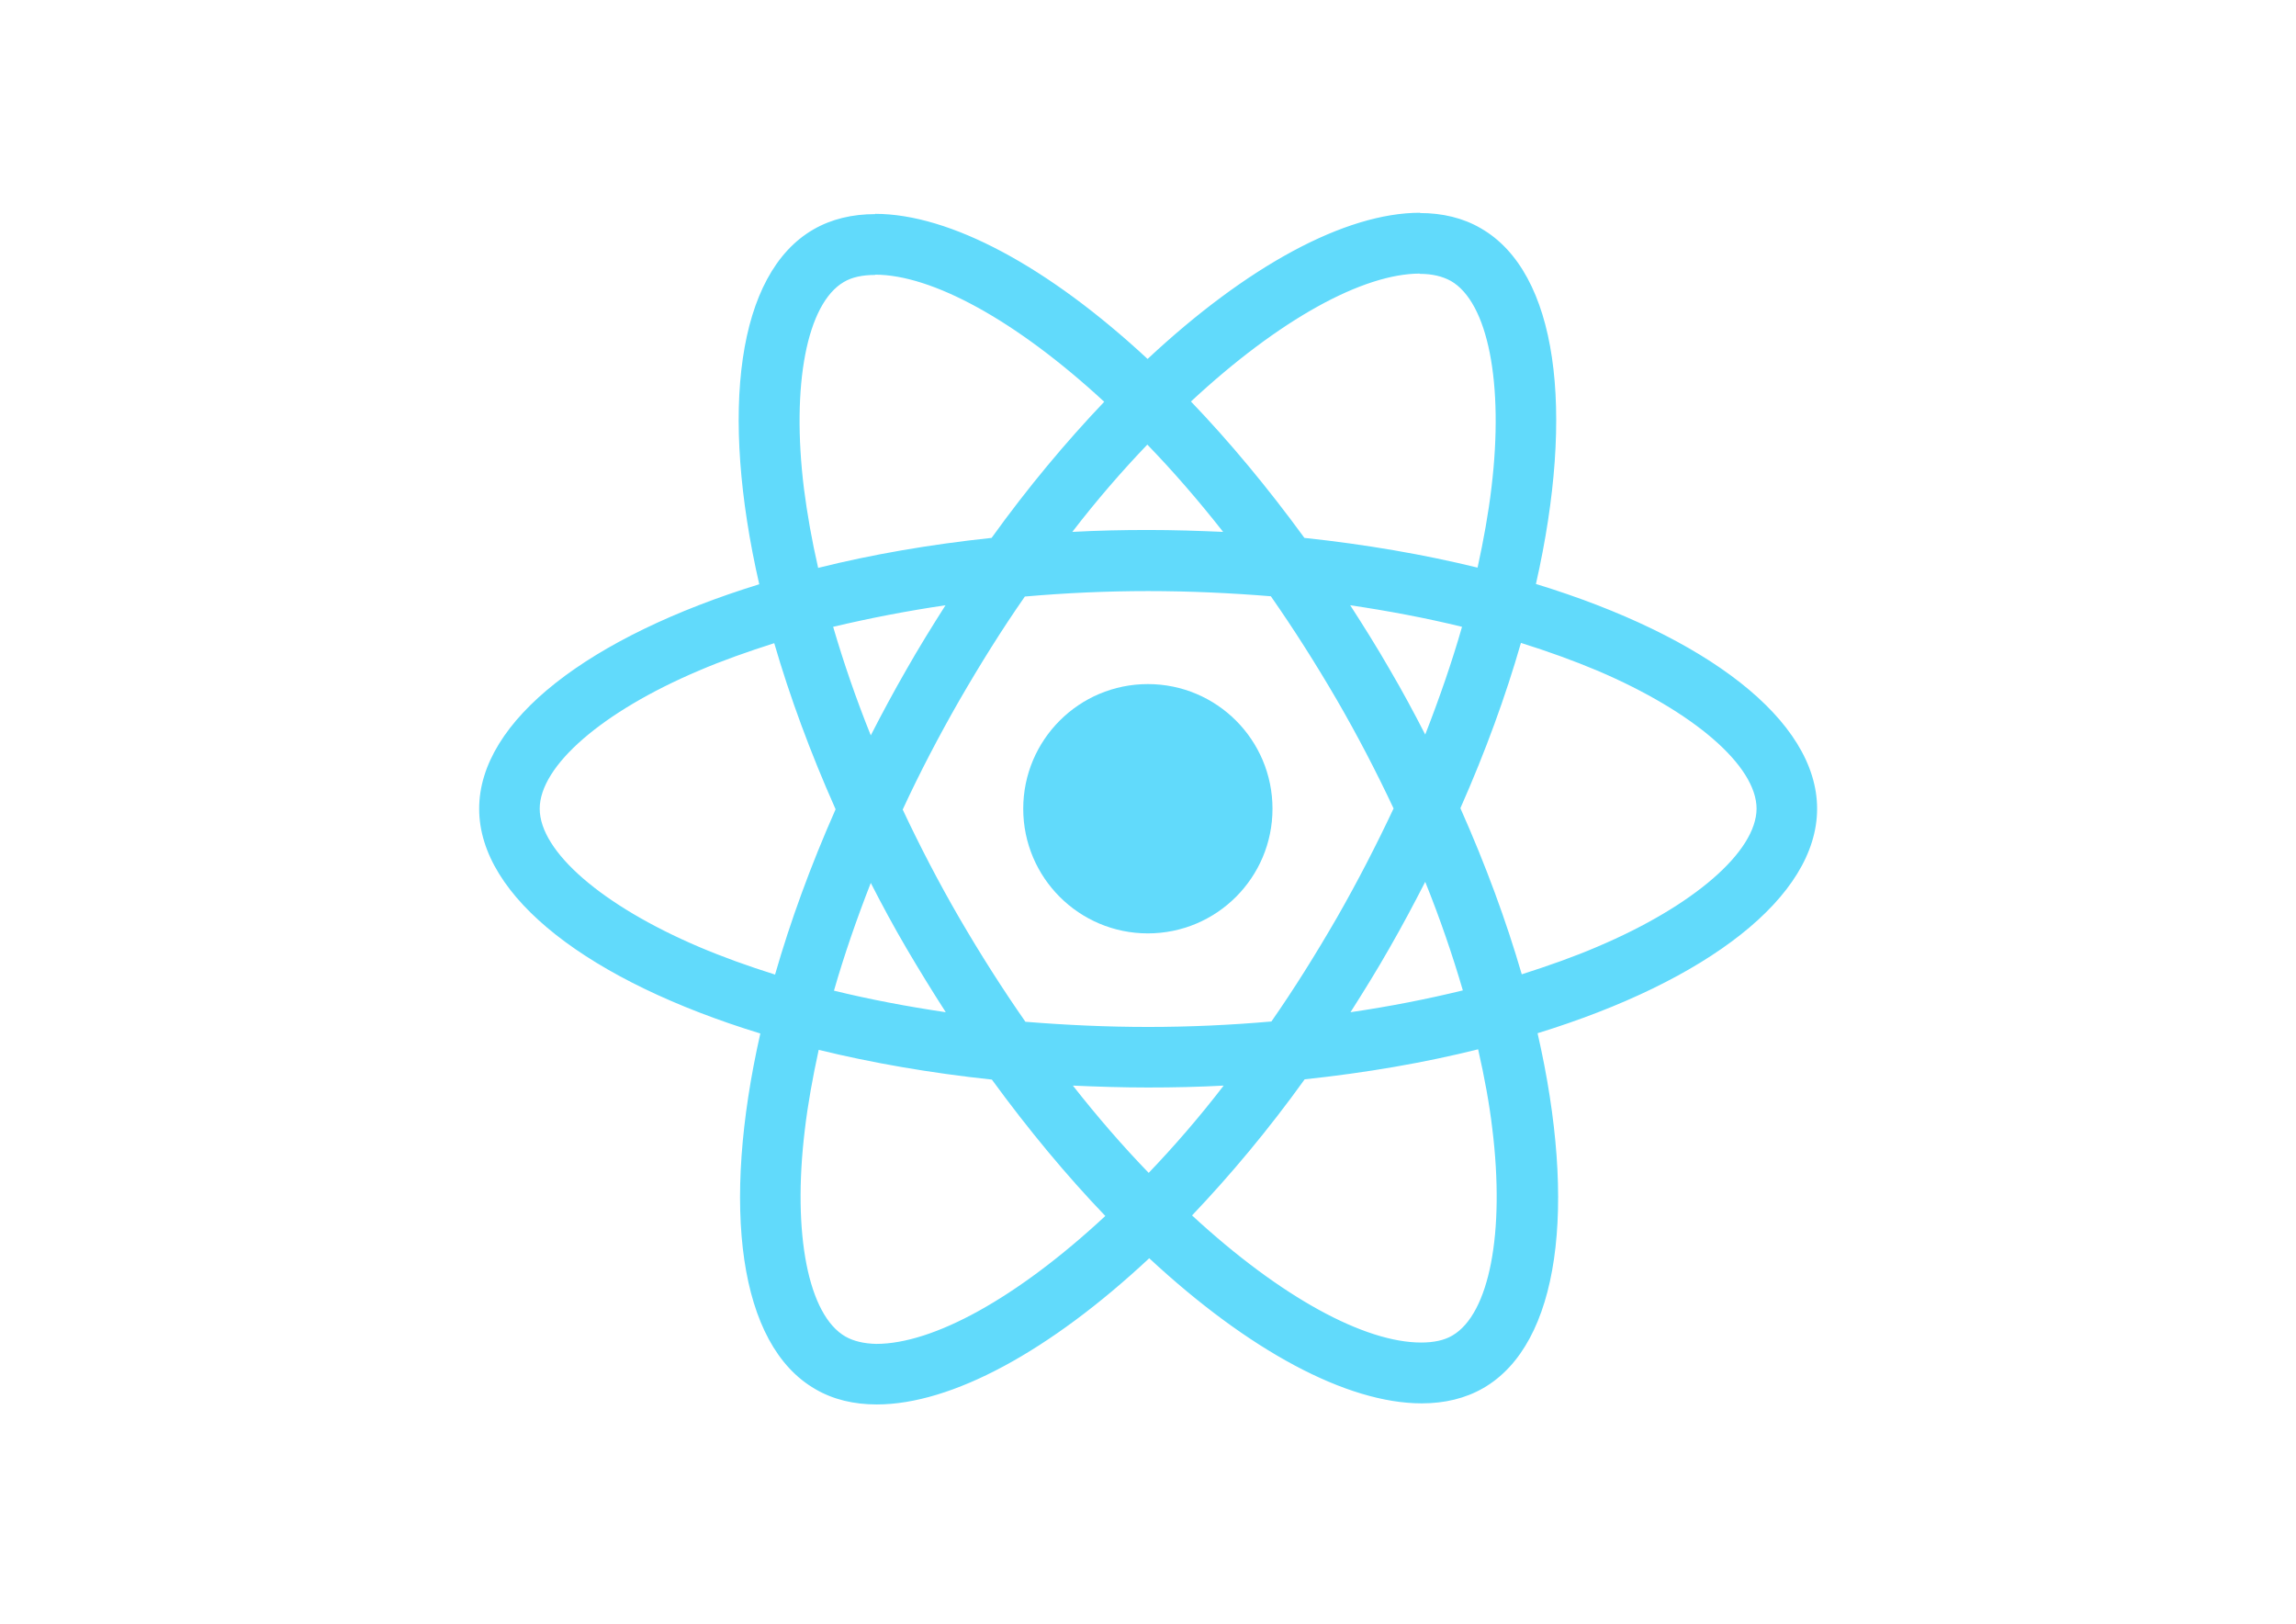
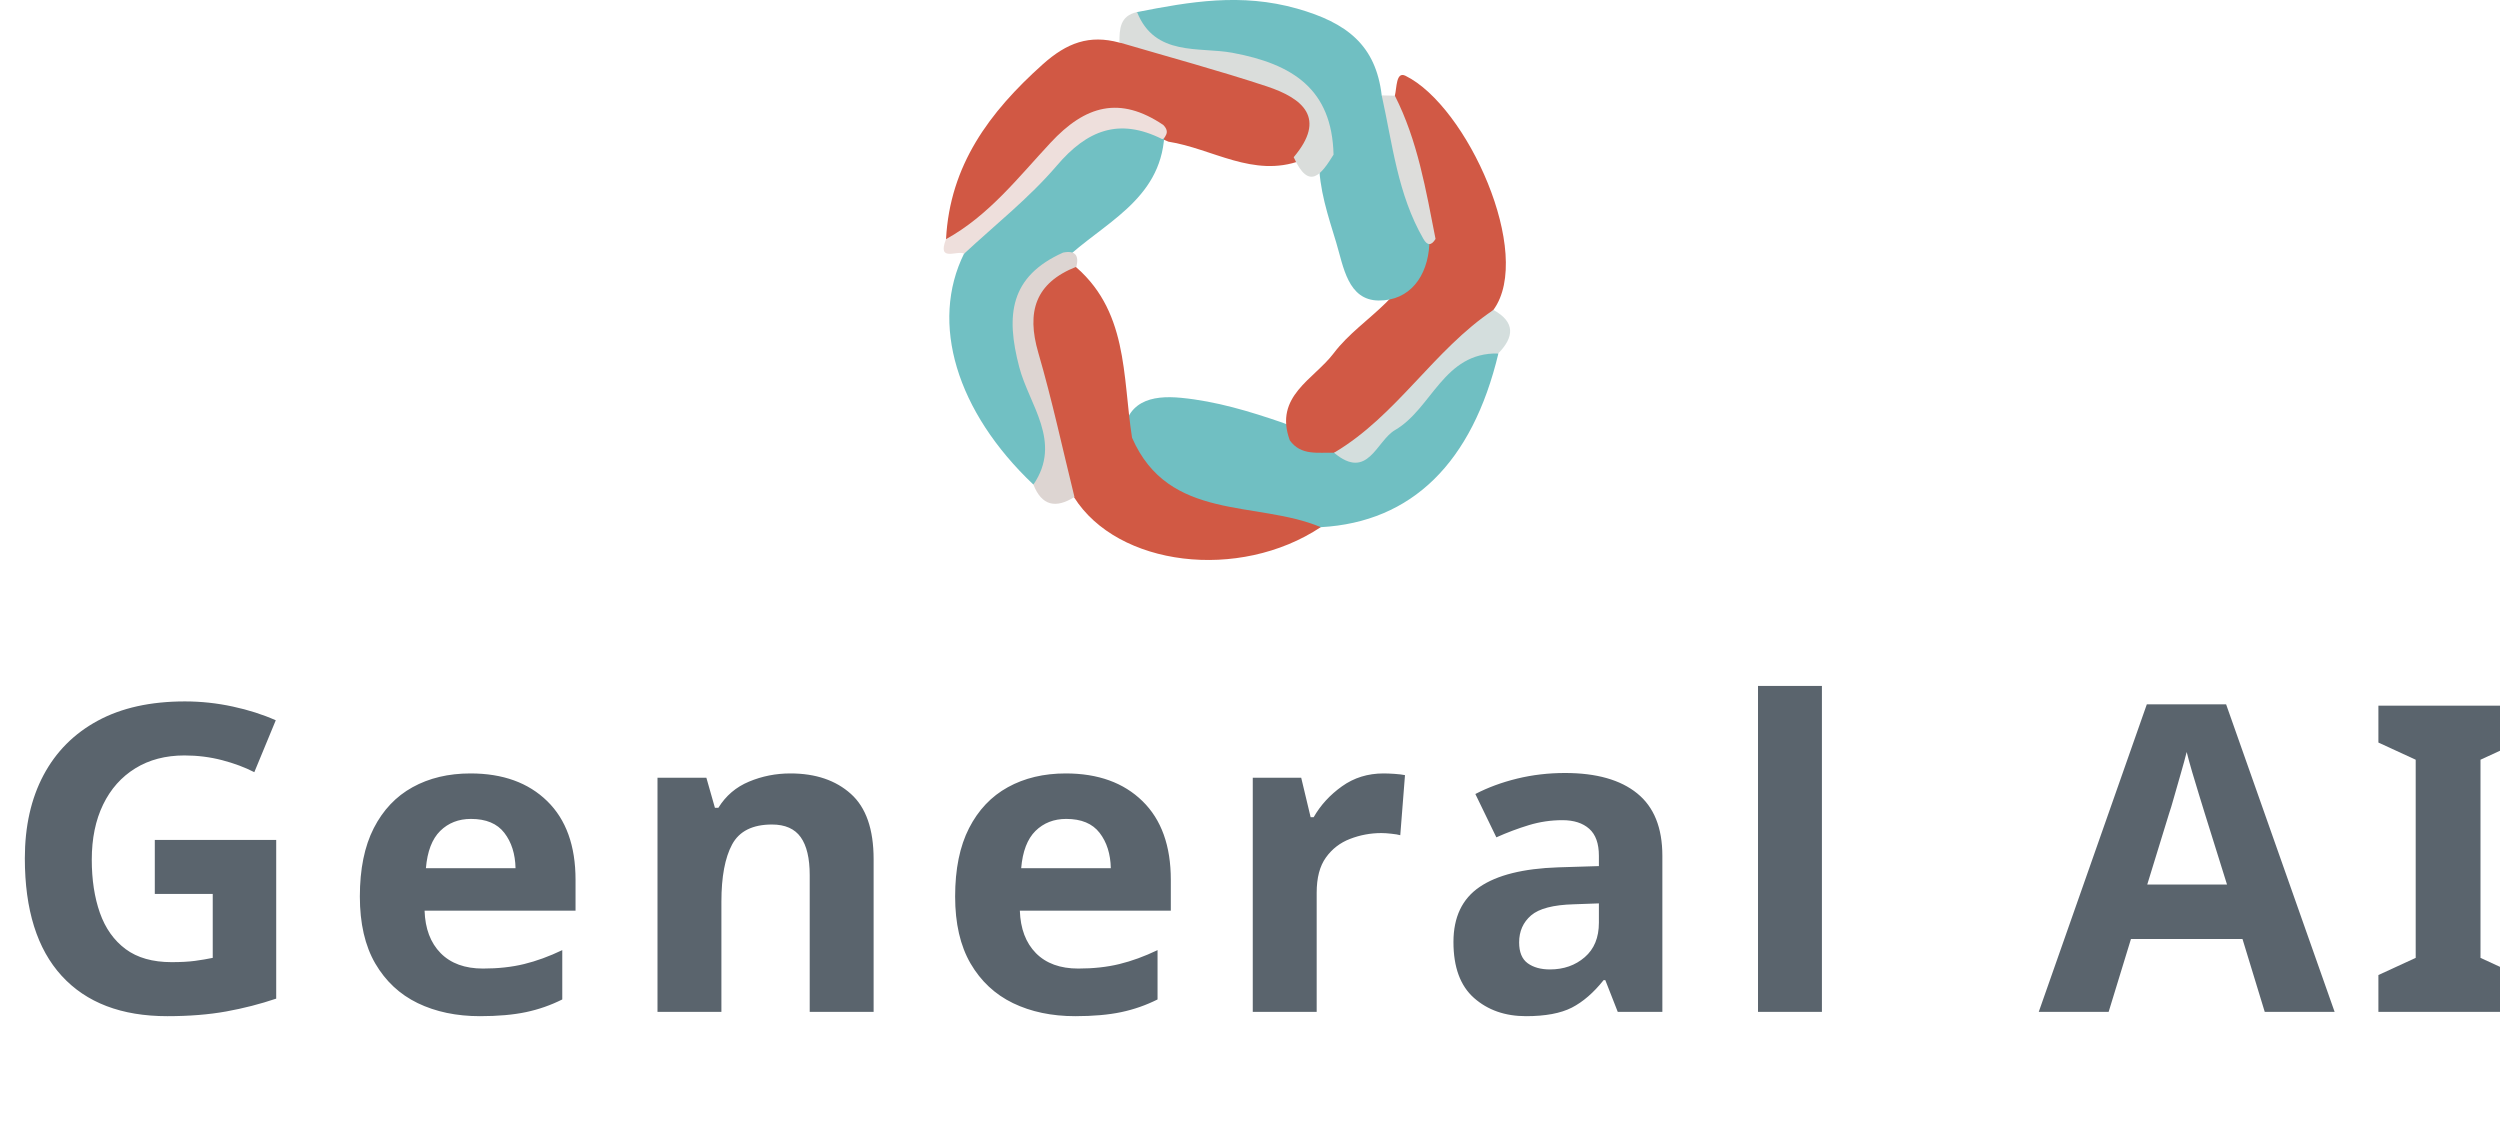
- <svg xmlns="http://www.w3.org/2000/svg" viewBox="0 0 841.9 595.3">
-   <g fill="#61DAFB">
-     <path d="M666.3 296.5c0-32.5-40.7-63.3-103.1-82.4 14.4-63.6 8-114.2-20.2-130.4-6.5-3.8-14.1-5.6-22.4-5.6v22.3c4.6 0 8.3.9 11.4 2.6 13.6 7.8 19.5 37.5 14.9 75.7-1.1 9.4-2.9 19.3-5.1 29.4-19.6-4.8-41-8.5-63.5-10.9-13.5-18.5-27.5-35.3-41.6-50 32.6-30.3 63.2-46.9 84-46.9V78c-27.5 0-63.5 19.6-99.9 53.6-36.4-33.8-72.4-53.2-99.9-53.2v22.3c20.7 0 51.4 16.5 84 46.6-14 14.7-28 31.4-41.3 49.9-22.6 2.4-44 6.1-63.6 11-2.3-10-4-19.7-5.2-29-4.7-38.2 1.1-67.9 14.6-75.8 3-1.8 6.9-2.6 11.5-2.6V78.5c-8.4 0-16 1.8-22.6 5.6-28.1 16.2-34.4 66.7-19.9 130.1-62.2 19.2-102.7 49.9-102.7 82.3 0 32.5 40.7 63.3 103.1 82.4-14.4 63.6-8 114.2 20.2 130.4 6.5 3.8 14.1 5.6 22.5 5.6 27.5 0 63.5-19.6 99.9-53.6 36.4 33.8 72.4 53.2 99.9 53.2 8.4 0 16-1.8 22.6-5.6 28.1-16.2 34.4-66.7 19.9-130.1 62-19.1 102.5-49.9 102.5-82.3zm-130.2-66.7c-3.7 12.9-8.3 26.2-13.5 39.5-4.1-8-8.4-16-13.1-24-4.6-8-9.5-15.8-14.4-23.4 14.2 2.1 27.9 4.7 41 7.9zm-45.8 106.5c-7.8 13.5-15.8 26.3-24.1 38.2-14.9 1.3-30 2-45.2 2-15.1 0-30.2-.7-45-1.9-8.3-11.9-16.4-24.6-24.2-38-7.6-13.1-14.5-26.4-20.8-39.8 6.2-13.4 13.2-26.8 20.7-39.9 7.8-13.5 15.8-26.3 24.1-38.2 14.9-1.3 30-2 45.2-2 15.1 0 30.2.7 45 1.9 8.3 11.9 16.4 24.6 24.2 38 7.6 13.1 14.5 26.4 20.8 39.8-6.3 13.4-13.2 26.8-20.7 39.9zm32.3-13c5.4 13.4 10 26.8 13.8 39.8-13.1 3.2-26.9 5.9-41.2 8 4.9-7.7 9.8-15.6 14.4-23.7 4.6-8 8.9-16.1 13-24.1zM421.2 430c-9.3-9.6-18.6-20.3-27.8-32 9 .4 18.2.7 27.5.7 9.4 0 18.7-.2 27.8-.7-9 11.7-18.3 22.4-27.5 32zm-74.4-58.9c-14.2-2.1-27.9-4.7-41-7.9 3.7-12.9 8.3-26.2 13.5-39.5 4.1 8 8.4 16 13.1 24 4.7 8 9.5 15.8 14.4 23.4zM420.7 163c9.3 9.6 18.6 20.3 27.8 32-9-.4-18.2-.7-27.5-.7-9.4 0-18.7.2-27.8.7 9-11.7 18.3-22.4 27.5-32zm-74 58.9c-4.9 7.7-9.8 15.6-14.4 23.7-4.6 8-8.9 16-13 24-5.4-13.4-10-26.8-13.8-39.8 13.1-3.1 26.9-5.8 41.2-7.9zm-90.5 125.2c-35.4-15.1-58.3-34.9-58.3-50.6 0-15.7 22.9-35.6 58.3-50.6 8.6-3.7 18-7 27.7-10.1 5.7 19.6 13.2 40 22.5 60.9-9.2 20.8-16.6 41.1-22.2 60.6-9.9-3.1-19.3-6.5-28-10.2zM310 490c-13.6-7.8-19.5-37.5-14.9-75.7 1.1-9.4 2.9-19.3 5.1-29.4 19.6 4.8 41 8.5 63.5 10.9 13.5 18.5 27.5 35.3 41.6 50-32.6 30.3-63.2 46.9-84 46.9-4.5-.1-8.3-1-11.3-2.7zm237.2-76.2c4.7 38.2-1.1 67.9-14.6 75.8-3 1.8-6.9 2.6-11.5 2.6-20.7 0-51.4-16.5-84-46.6 14-14.7 28-31.4 41.3-49.9 22.6-2.4 44-6.1 63.6-11 2.3 10.1 4.1 19.8 5.2 29.1zm38.5-66.7c-8.6 3.7-18 7-27.7 10.1-5.7-19.6-13.2-40-22.5-60.9 9.2-20.8 16.6-41.1 22.2-60.6 9.9 3.1 19.3 6.5 28.1 10.2 35.4 15.1 58.3 34.9 58.3 50.6-.1 15.7-23 35.6-58.4 50.6zM320.8 78.4z" />
-     <circle cx="420.9" cy="296.5" r="45.7" />
-     <path d="M520.5 78.1z" />
+ <svg xmlns="http://www.w3.org/2000/svg" viewBox="0 0 529.92 240.41">
+   <defs>
+     <style>.cls-1{font-size:90.91px;fill:#5a646d;font-family:CaviarDreams-Bold, Caviar Dreams;font-weight:700;letter-spacing:0.07em;}.cls-2{letter-spacing:0.06em;}.cls-3{letter-spacing:0.07em;}.cls-4{fill:#70bfc2;}.cls-5{fill:#d15945;}.cls-6{fill:#d15944;}.cls-7{fill:#d15844;}.cls-8{fill:#71c0c3;}.cls-9{fill:#ddd5d2;}.cls-10{fill:#dadddb;}.cls-11{fill:#eedfdc;}.cls-12{fill:#d4dedd;}.cls-13{fill:#dddddb;}</style>
+   </defs>
+   <g id="Layer_1" data-name="Layer 1">
+     <text class="cls-1" transform="translate(0 214.49)">General<tspan class="cls-2" x="395.43" y="0"> </tspan>
+       <tspan class="cls-3" x="432.15" y="0">AI</tspan>
+     </text>
+     <path class="cls-4" d="M332.65,247.45c-5.53,23.16-18.35,35.73-37.59,36.81-20.85,2.92-35.81-3.72-42-18.66.4-8.06,6-9.38,12.39-8.75,7.37.72,14.46,2.86,21.44,5.26a84.66,84.66,0,0,0,10.55,3.5c11.41.5,15.1-10,22.17-15.5C326.48,244.67,326.22,244.34,332.65,247.45Z" transform="translate(-15.04 -172.52)" />
+     <path class="cls-5" d="M297.81,268.49c-3.35-.12-7,.69-9.38-2.64-3.4-9.39,5.11-12.88,9.34-18.49,6.07-8.05,17.6-12.27,17.61-24.58-.92-10.09-6.74-19.43-4.67-30,.42-1.65.23-5.18,2.24-4.2,13.09,6.44,27.26,37.78,18.66,49.61C321.45,249.52,313.58,263.33,297.81,268.49Z" transform="translate(-15.04 -172.52)" />
+     <path class="cls-6" d="M255,265.31c7.79,17.84,26.4,13.23,40,18.95-17.3,11.48-43.08,8.34-52.31-6.36-9.3-10.29-9.8-23.54-11.56-36.08-1-6.88,3-12.4,11-13.51C254.32,238,252.93,252.22,255,265.31Z" transform="translate(-15.04 -172.52)" />
+     <path class="cls-7" d="M215.57,223.18c.83-15.6,9.14-26.85,20.47-37,5.16-4.62,9.9-6.35,16.28-4.63,12.09-2.16,23.07,2.55,33.81,6.44,8.92,3.23,12.85,10,4.65,18.56-10.09,3.72-18.73-2.53-28.07-4-10.9-5-18.95-1.34-26.9,6.92C230.26,215.23,226.11,224.2,215.57,223.18Z" transform="translate(-15.04 -172.52)" />
+     <path class="cls-4" d="M256.06,175.08c11.24-2.21,22.05-4.09,33.91-.74,10.56,3,16.68,7.72,17.95,18.4,6.26,9.6,5.94,21.26,10.1,31.53-.34,6.88-4.2,12-10.74,11.95s-7.47-7.18-9-12.27c-1.72-5.68-3.68-11.38-3.64-17.45,1.4-12.34-4.33-18.31-16.66-19.72-6.44-.73-12.78-2.85-19.08-4.66C255,181,252,179.38,256.06,175.08Z" transform="translate(-15.04 -172.52)" />
+     <path class="cls-8" d="M234.09,275.24c-16.32-15.46-22-34.26-14.68-49,5.65-10.3,15.52-16.76,23.27-25.14,6.32-6.84,12.8-2.9,19.16.2-.84,13.77-13.07,18.54-21.33,26.45-9.27,5.65-8.6,13.3-7.1,23C234.61,258.53,245.34,267,234.09,275.24Z" transform="translate(-15.04 -172.52)" />
+     <path class="cls-9" d="M234.09,275.24c6.19-9.09-.94-16.93-3-24.9-2.9-11-2-19.22,9.29-24.28,2.63-.52,3.4.64,2.82,3-8.75,3.43-10.59,9.58-8.08,18.2,2.94,10.09,5.15,20.39,7.67,30.6C238.81,280.37,235.85,279.72,234.09,275.24Z" transform="translate(-15.04 -172.52)" />
+     <path class="cls-10" d="M256.06,175.08c3.78,9.48,13.19,7.33,20.22,8.63,12.81,2.38,21.1,7.72,21.43,21.59-2.56,4.11-5.15,7.82-8.45.54,7-8.28,2-12.44-5.66-15-10.32-3.41-20.84-6.24-31.28-9.32C252.33,178.69,252.41,175.87,256.06,175.08Z" transform="translate(-15.04 -172.52)" />
+     <path class="cls-11" d="M261.38,202c-9.12-4.56-15.89-1.94-22.34,5.64-5.82,6.82-13,12.48-19.63,18.65-1.47-.8-5.8,1.91-3.84-3.08,9.07-5,15.32-13.1,22.12-20.4,7.42-8,14.72-10,23.92-3.81.72.73.92,1.41.62,2.06S261.65,202,261.38,202Z" transform="translate(-15.04 -172.52)" />
+     <path class="cls-12" d="M297.81,268.49c13.31-7.85,21.08-21.77,33.8-30.27,4.67,2.6,4.4,5.74,1,9.23-11.6-.27-14,11.66-21.87,16.23C306.76,266,305,274.5,297.81,268.49Z" transform="translate(-15.04 -172.52)" />
+     <path class="cls-13" d="M316.75,223.15c-5.45-9.42-6.54-20.09-8.83-30.41.93,0,1.86.06,2.79.07,4.85,9.57,6.58,20,8.62,30.36Q318,225.35,316.75,223.15Z" transform="translate(-15.04 -172.52)" />
  </g>
</svg>
